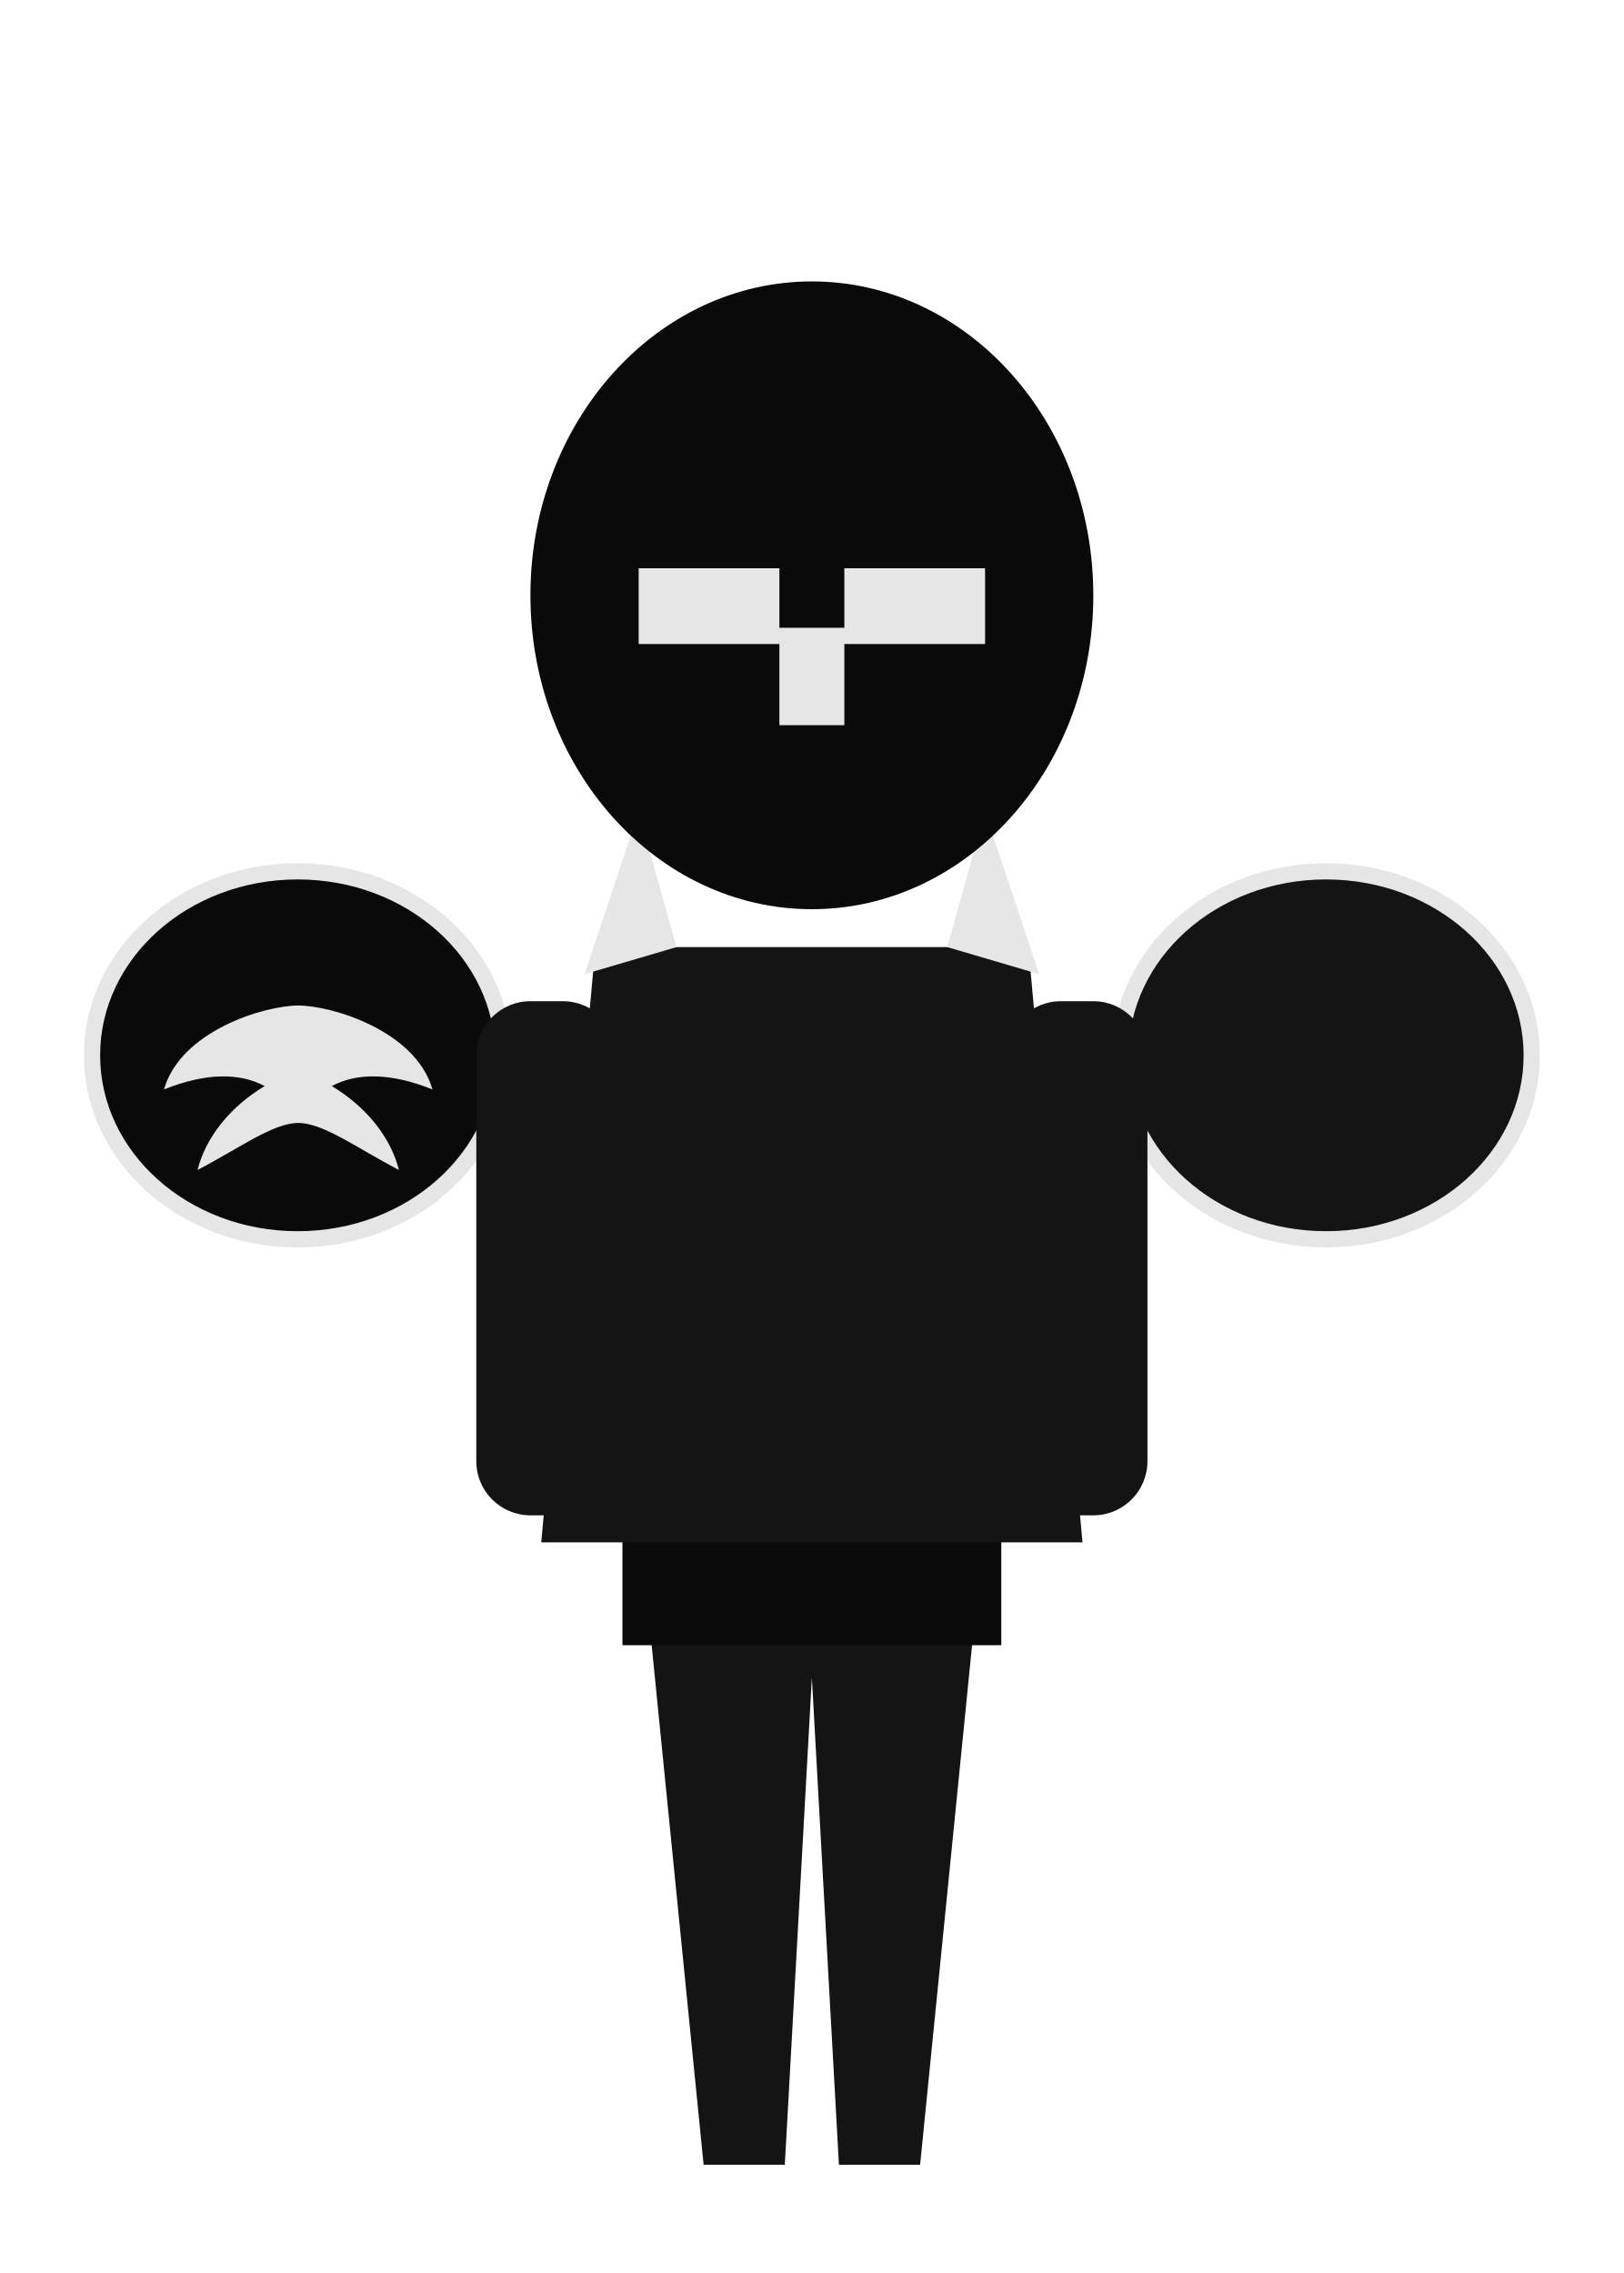
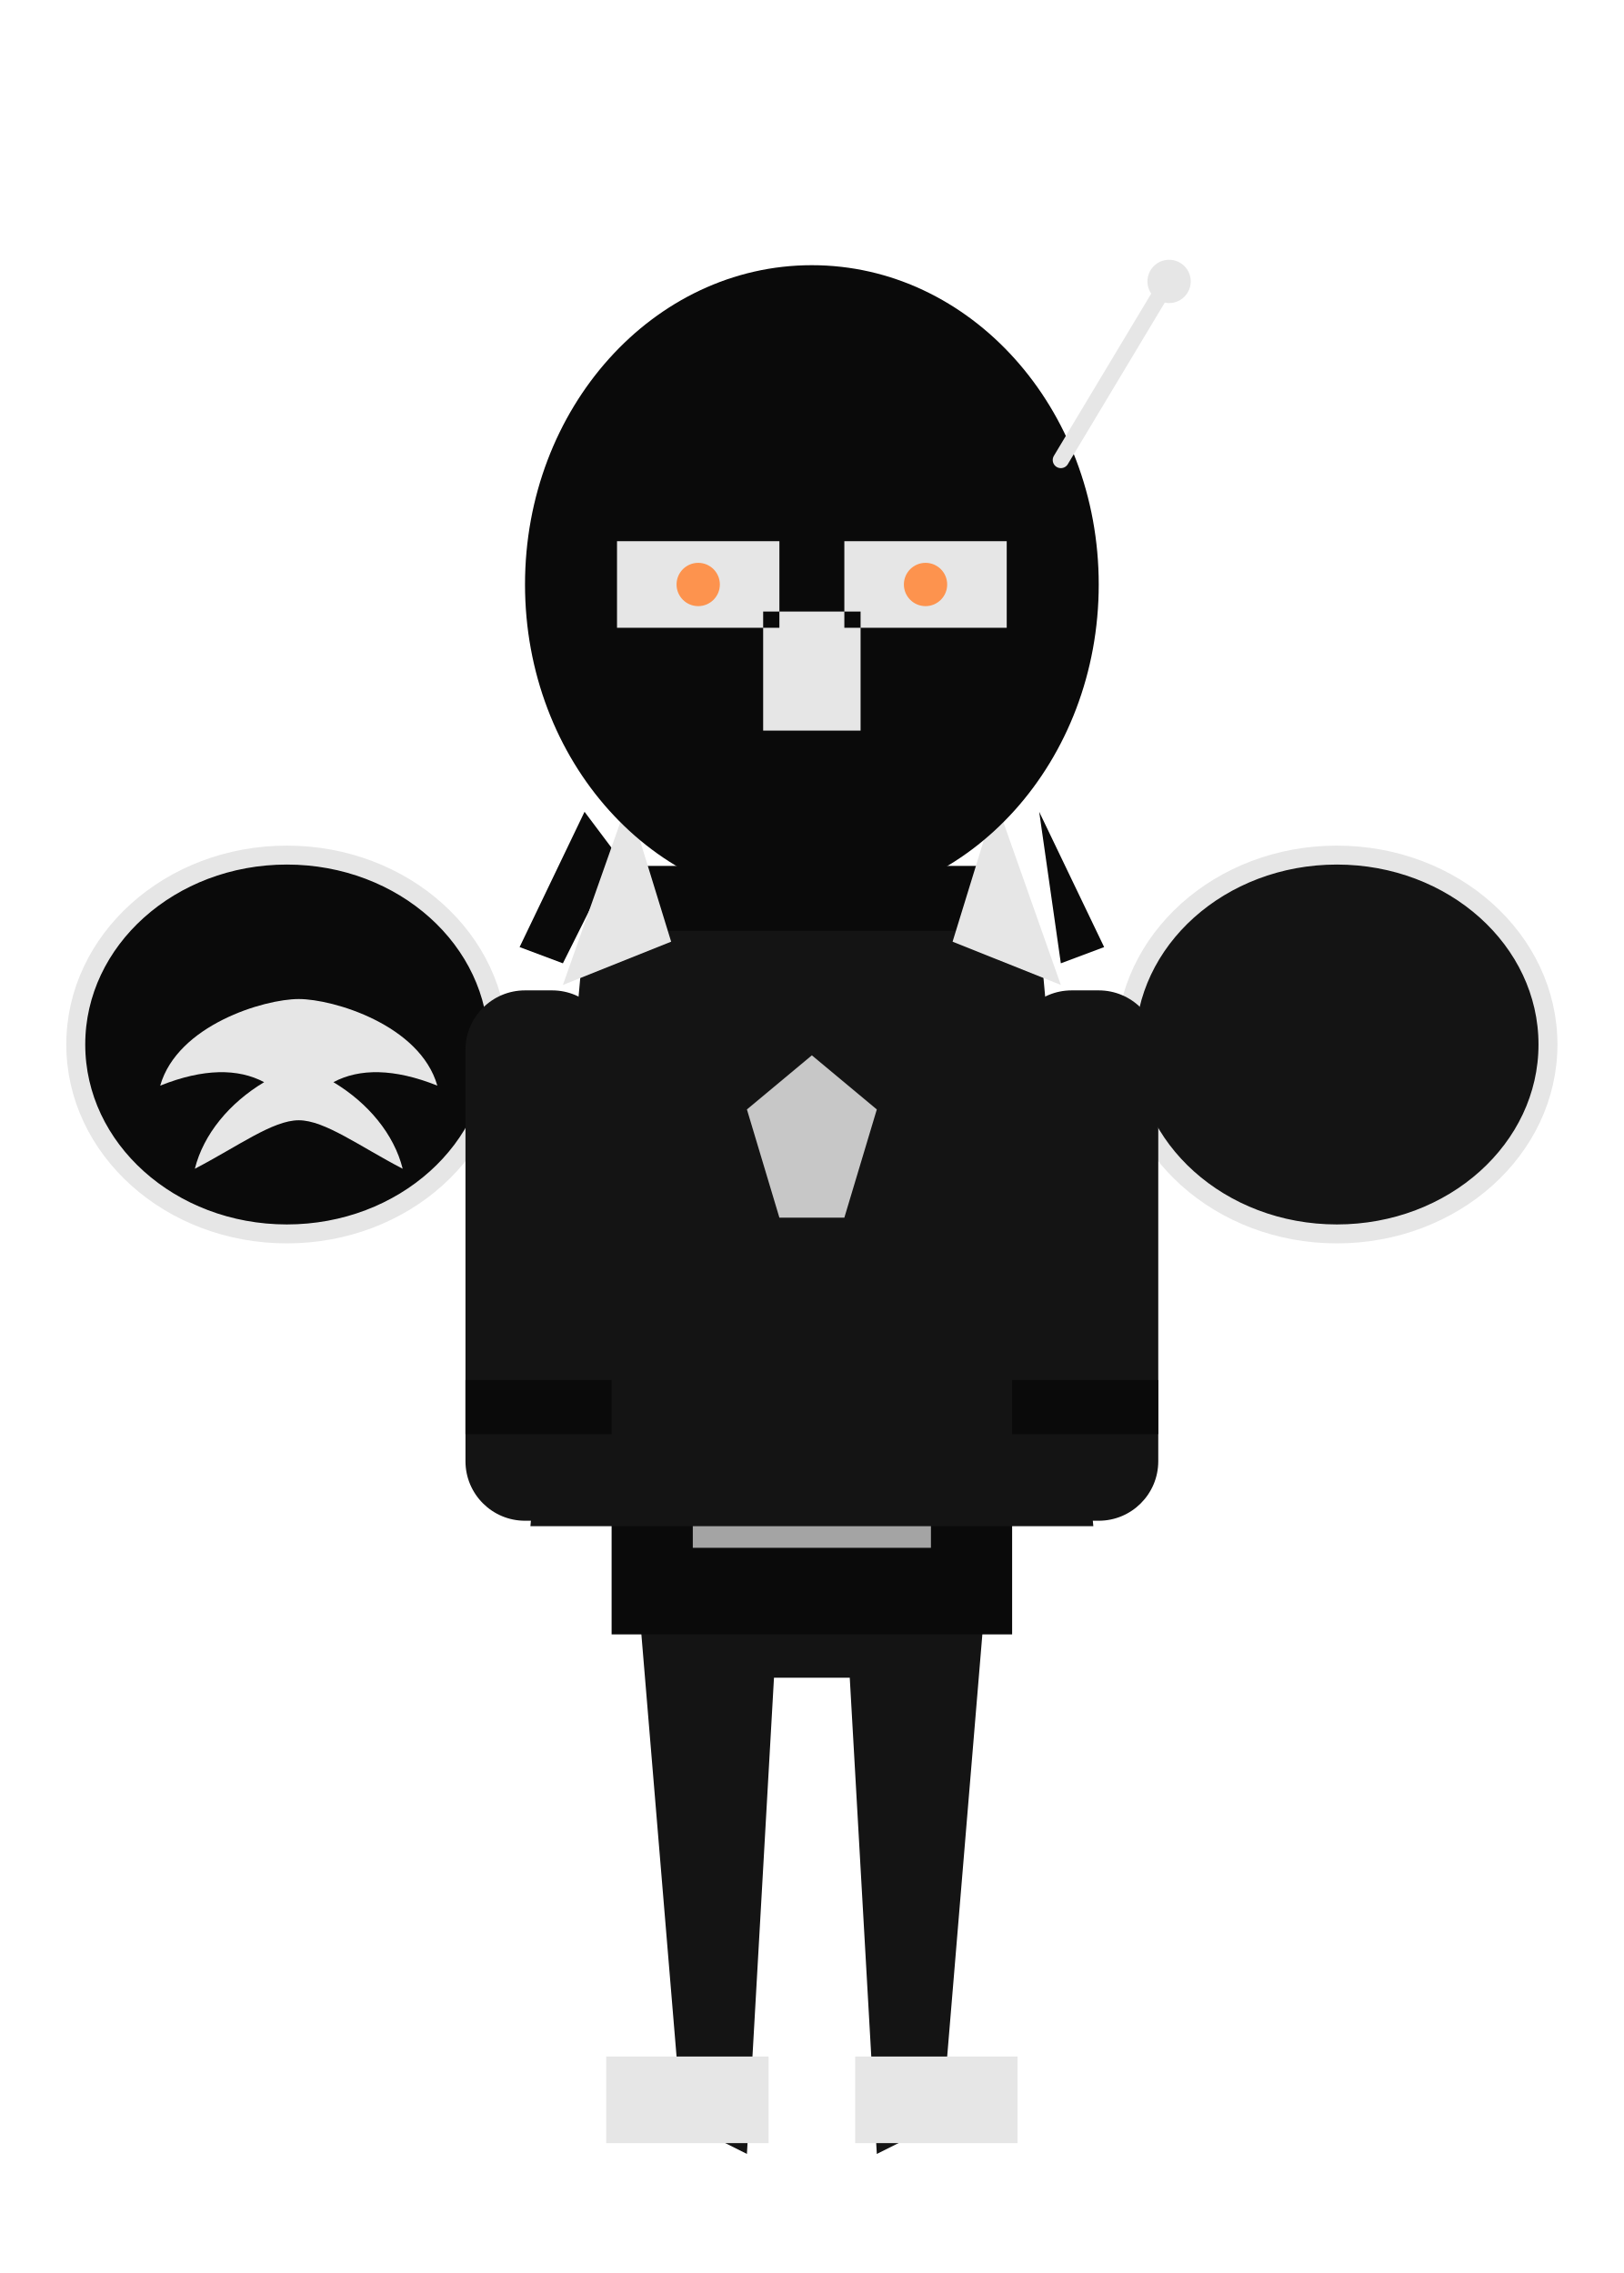
<svg xmlns="http://www.w3.org/2000/svg" viewBox="0 0 300 420">
-   <polygon points="120,300 130,400 145,400 150,310 155,400 170,400 180,300" fill="#141414" />
-   <rect x="115" y="278" width="70" height="26" fill="#0a0a0a" />
-   <path d="M110,175 L100,285 L200,285 L190,175 Z" fill="#141414" />
-   <polygon points="118,150 108,180 125,175" fill="#e6e6e6" />
-   <polygon points="182,150 192,180 175,175" fill="#e6e6e6" />
-   <ellipse cx="55" cy="195" rx="38" ry="34" fill="#0a0a0a" stroke="#e6e6e6" stroke-width="3" />
-   <g transform="translate(21,161) scale(0.31)">
+   <rect x="112" y="160" width="76" height="30" fill="#0a0a0a" />
+   <path d="M108,150 L96,175 L104,178 L114,158 Z" fill="#0a0a0a" />
+   <path d="M192,150 L204,175 L196,178 Z" fill="#0a0a0a" />
+   <polygon points="118,296 126,392 138,398 143,310 157,310 162,398 174,392 182,296" fill="#141414" />
+   <rect x="112" y="380" width="30" height="16" fill="#e6e6e6" />
+   <rect x="158" y="380" width="30" height="16" fill="#e6e6e6" />
+   <rect x="113" y="274" width="74" height="28" fill="#0a0a0a" />
+   <rect x="128" y="278" width="44" height="8" fill="#e6e6e6" opacity="0.7" />
+   <path d="M108,172 L98,282 L202,282 L192,172 Z" fill="#141414" />
+   <path d="M138,205 L150,195 L162,205 L156,225 L144,225 Z" fill="#e6e6e6" opacity="0.85" />
+   <polygon points="116,148 104,182 124,174" fill="#e6e6e6" />
+   <polygon points="184,148 196,182 176,174" fill="#e6e6e6" />
+   <ellipse cx="53" cy="193" rx="39" ry="35" fill="#0a0a0a" stroke="#e6e6e6" stroke-width="3.5" />
+   <g transform="translate(20,159) scale(0.32)">
    <path d="M110,80 C90,80 40,95 30,130 C55,120 75,120 90,128 C70,140 55,158 50,178 C75,165 95,150 110,150 C125,150 145,165 170,178 C165,158 150,140 130,128 C145,120 165,120 190,130 C180,95 130,80 110,80 Z" fill="#e6e6e6" stroke="none" stroke-width="0" stroke-linecap="round" stroke-linejoin="round" />
  </g>
-   <ellipse cx="245" cy="195" rx="38" ry="34" fill="#141414" stroke="#e6e6e6" stroke-width="3" />
-   <rect x="88" y="185" width="26" height="95" rx="10" fill="#141414" />
-   <rect x="186" y="185" width="26" height="95" rx="10" fill="#141414" />
-   <ellipse cx="150" cy="110" rx="52" ry="58" fill="#0a0a0a" />
-   <path d="M118,105 h26 v14 h-26 z M156,105 h26 v14 h-26 z M144,116 v18 h12 v-18 z" fill="#e6e6e6" />
+   <ellipse cx="247" cy="193" rx="39" ry="35" fill="#141414" stroke="#e6e6e6" stroke-width="3.5" />
+   <rect x="86" y="183" width="27" height="98" rx="11" fill="#141414" />
+   <rect x="187" y="183" width="27" height="98" rx="11" fill="#141414" />
+   <rect x="86" y="255" width="27" height="10" fill="#0a0a0a" />
+   <rect x="187" y="255" width="27" height="10" fill="#0a0a0a" />
+   <ellipse cx="150" cy="108" rx="53" ry="59" fill="#0a0a0a" />
+   <path d="M114,100 h30 v16 h-30 z M156,100 h30 v16 h-30 z M141,113 v22 h18 v-22 z" fill="#e6e6e6" />
+   <circle cx="129" cy="108" r="4" fill="#ff8a3d" opacity="0.9" />
+   <circle cx="171" cy="108" r="4" fill="#ff8a3d" opacity="0.9" />
+   <line x1="196" y1="85" x2="214" y2="55" stroke="#e6e6e6" stroke-width="3" stroke-linecap="round" />
+   <circle cx="216" cy="52" r="4" fill="#e6e6e6" />
</svg>
